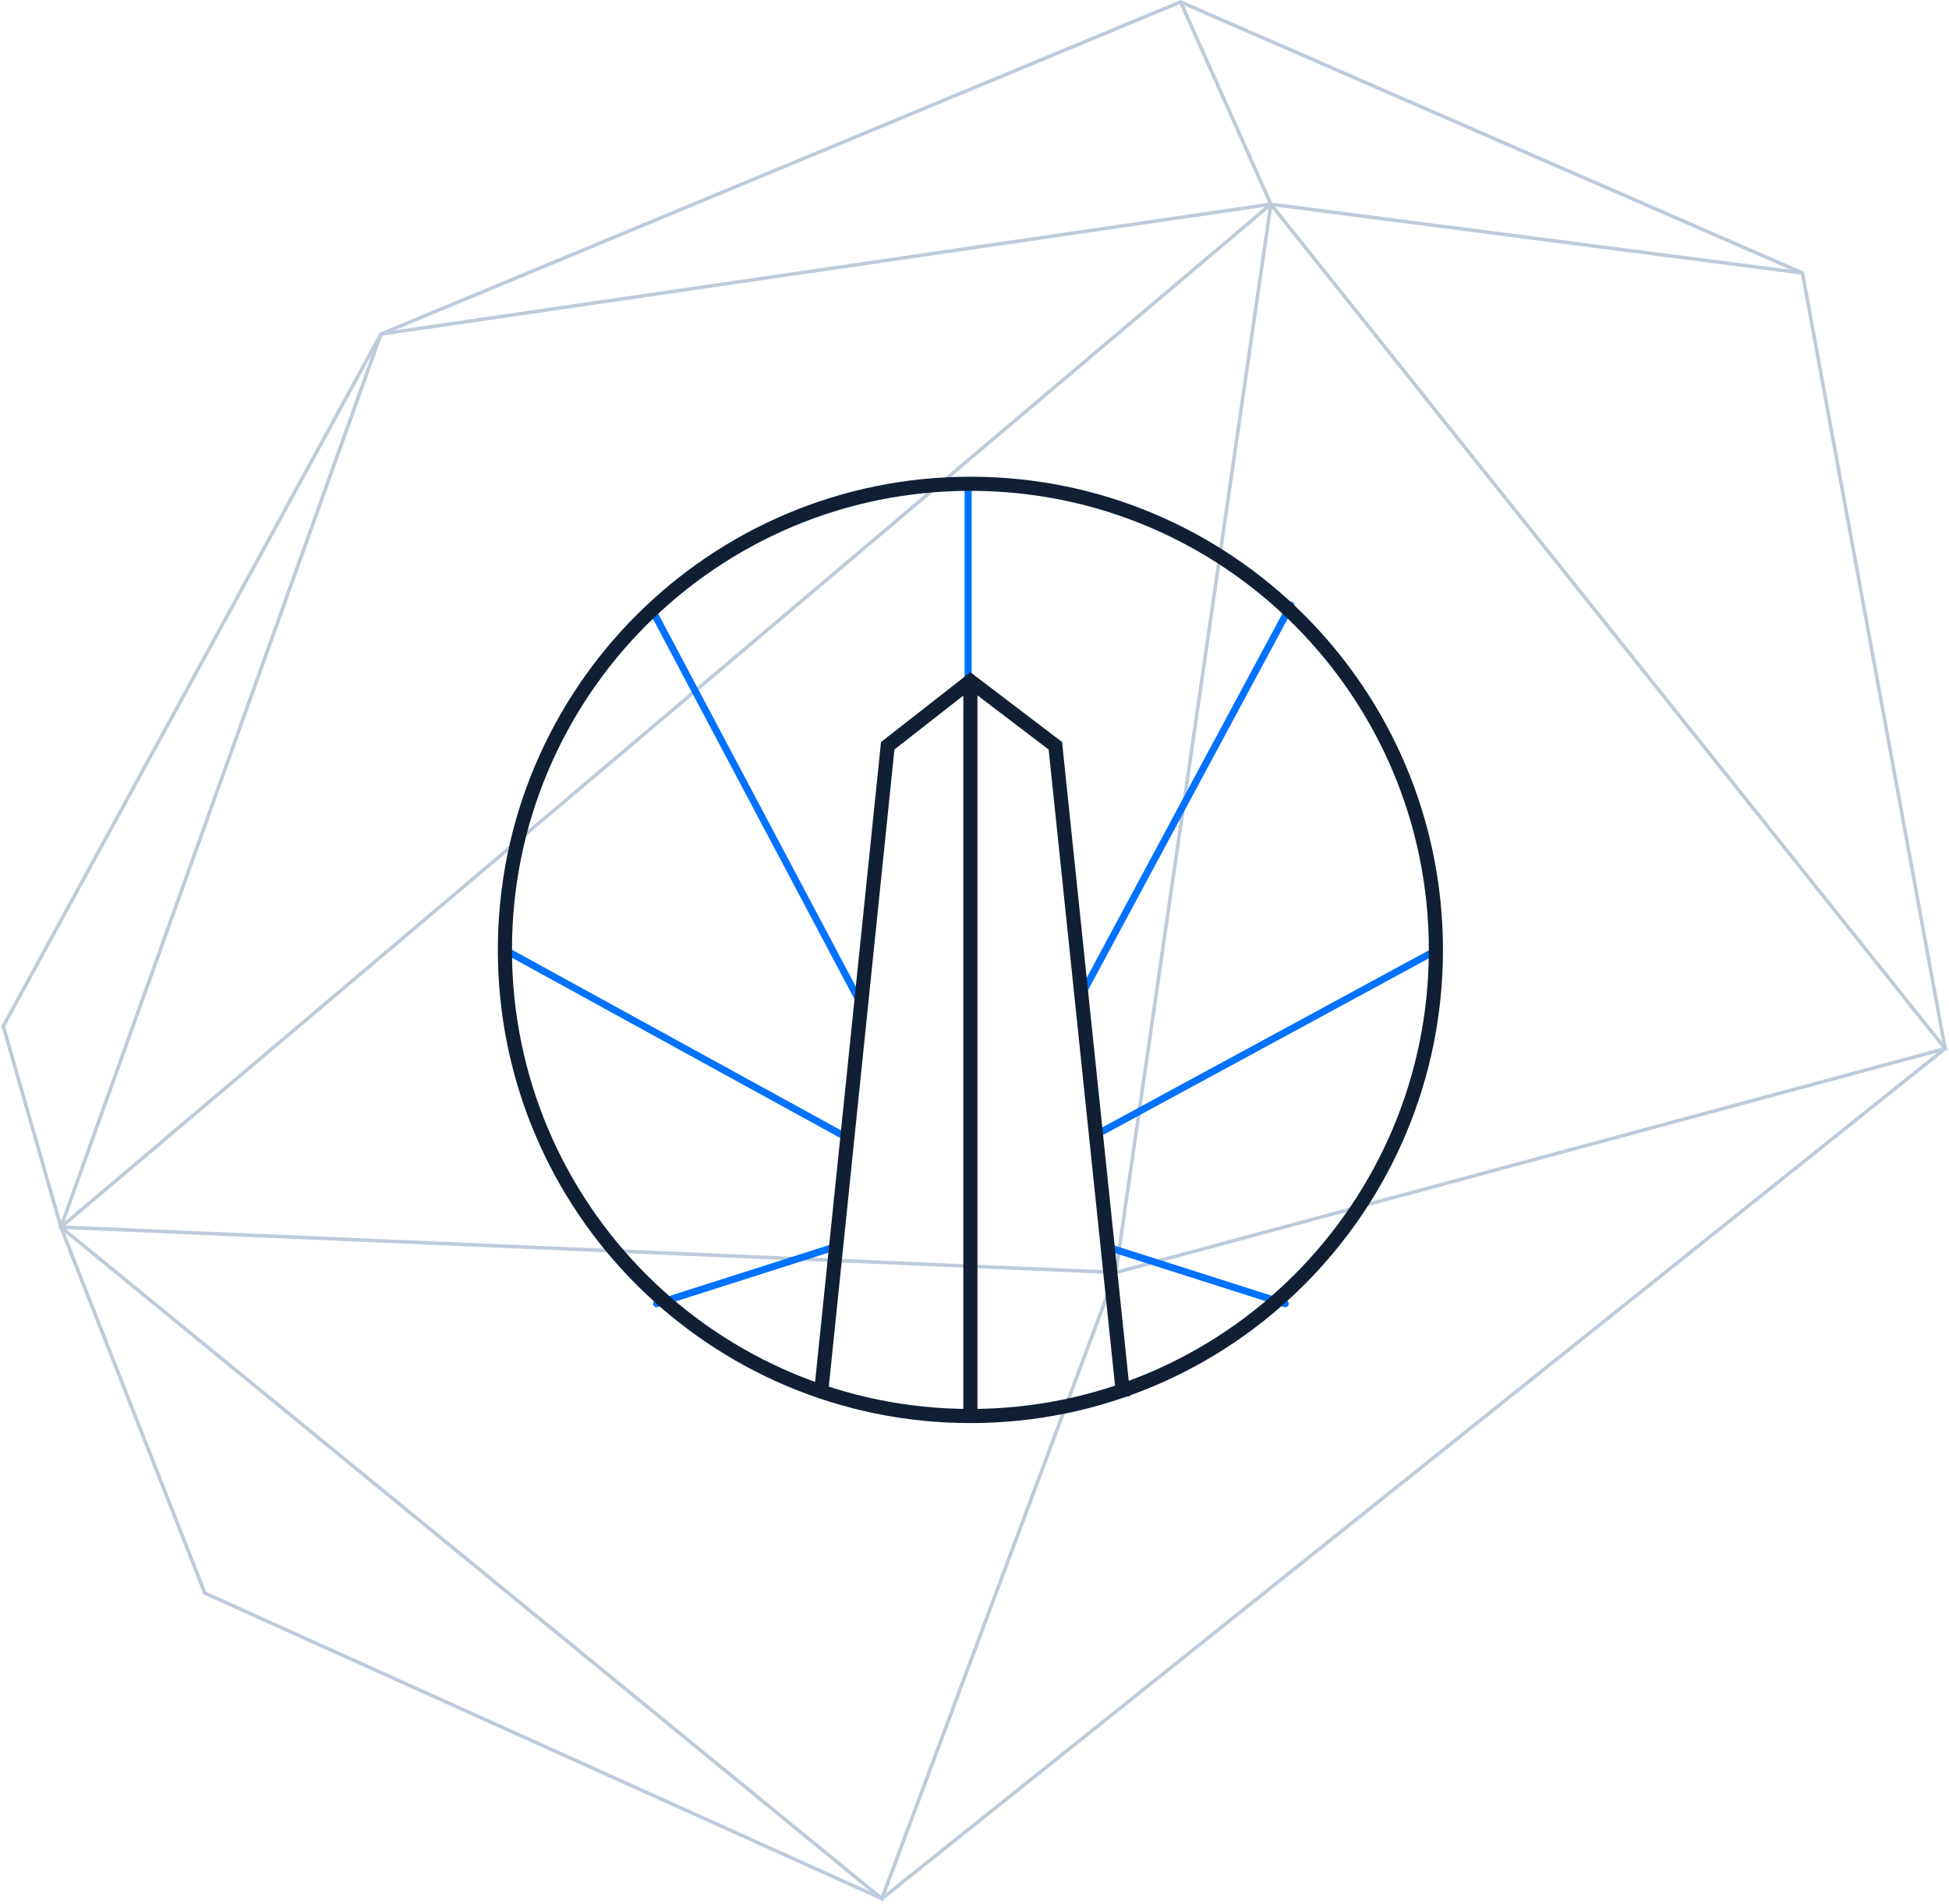
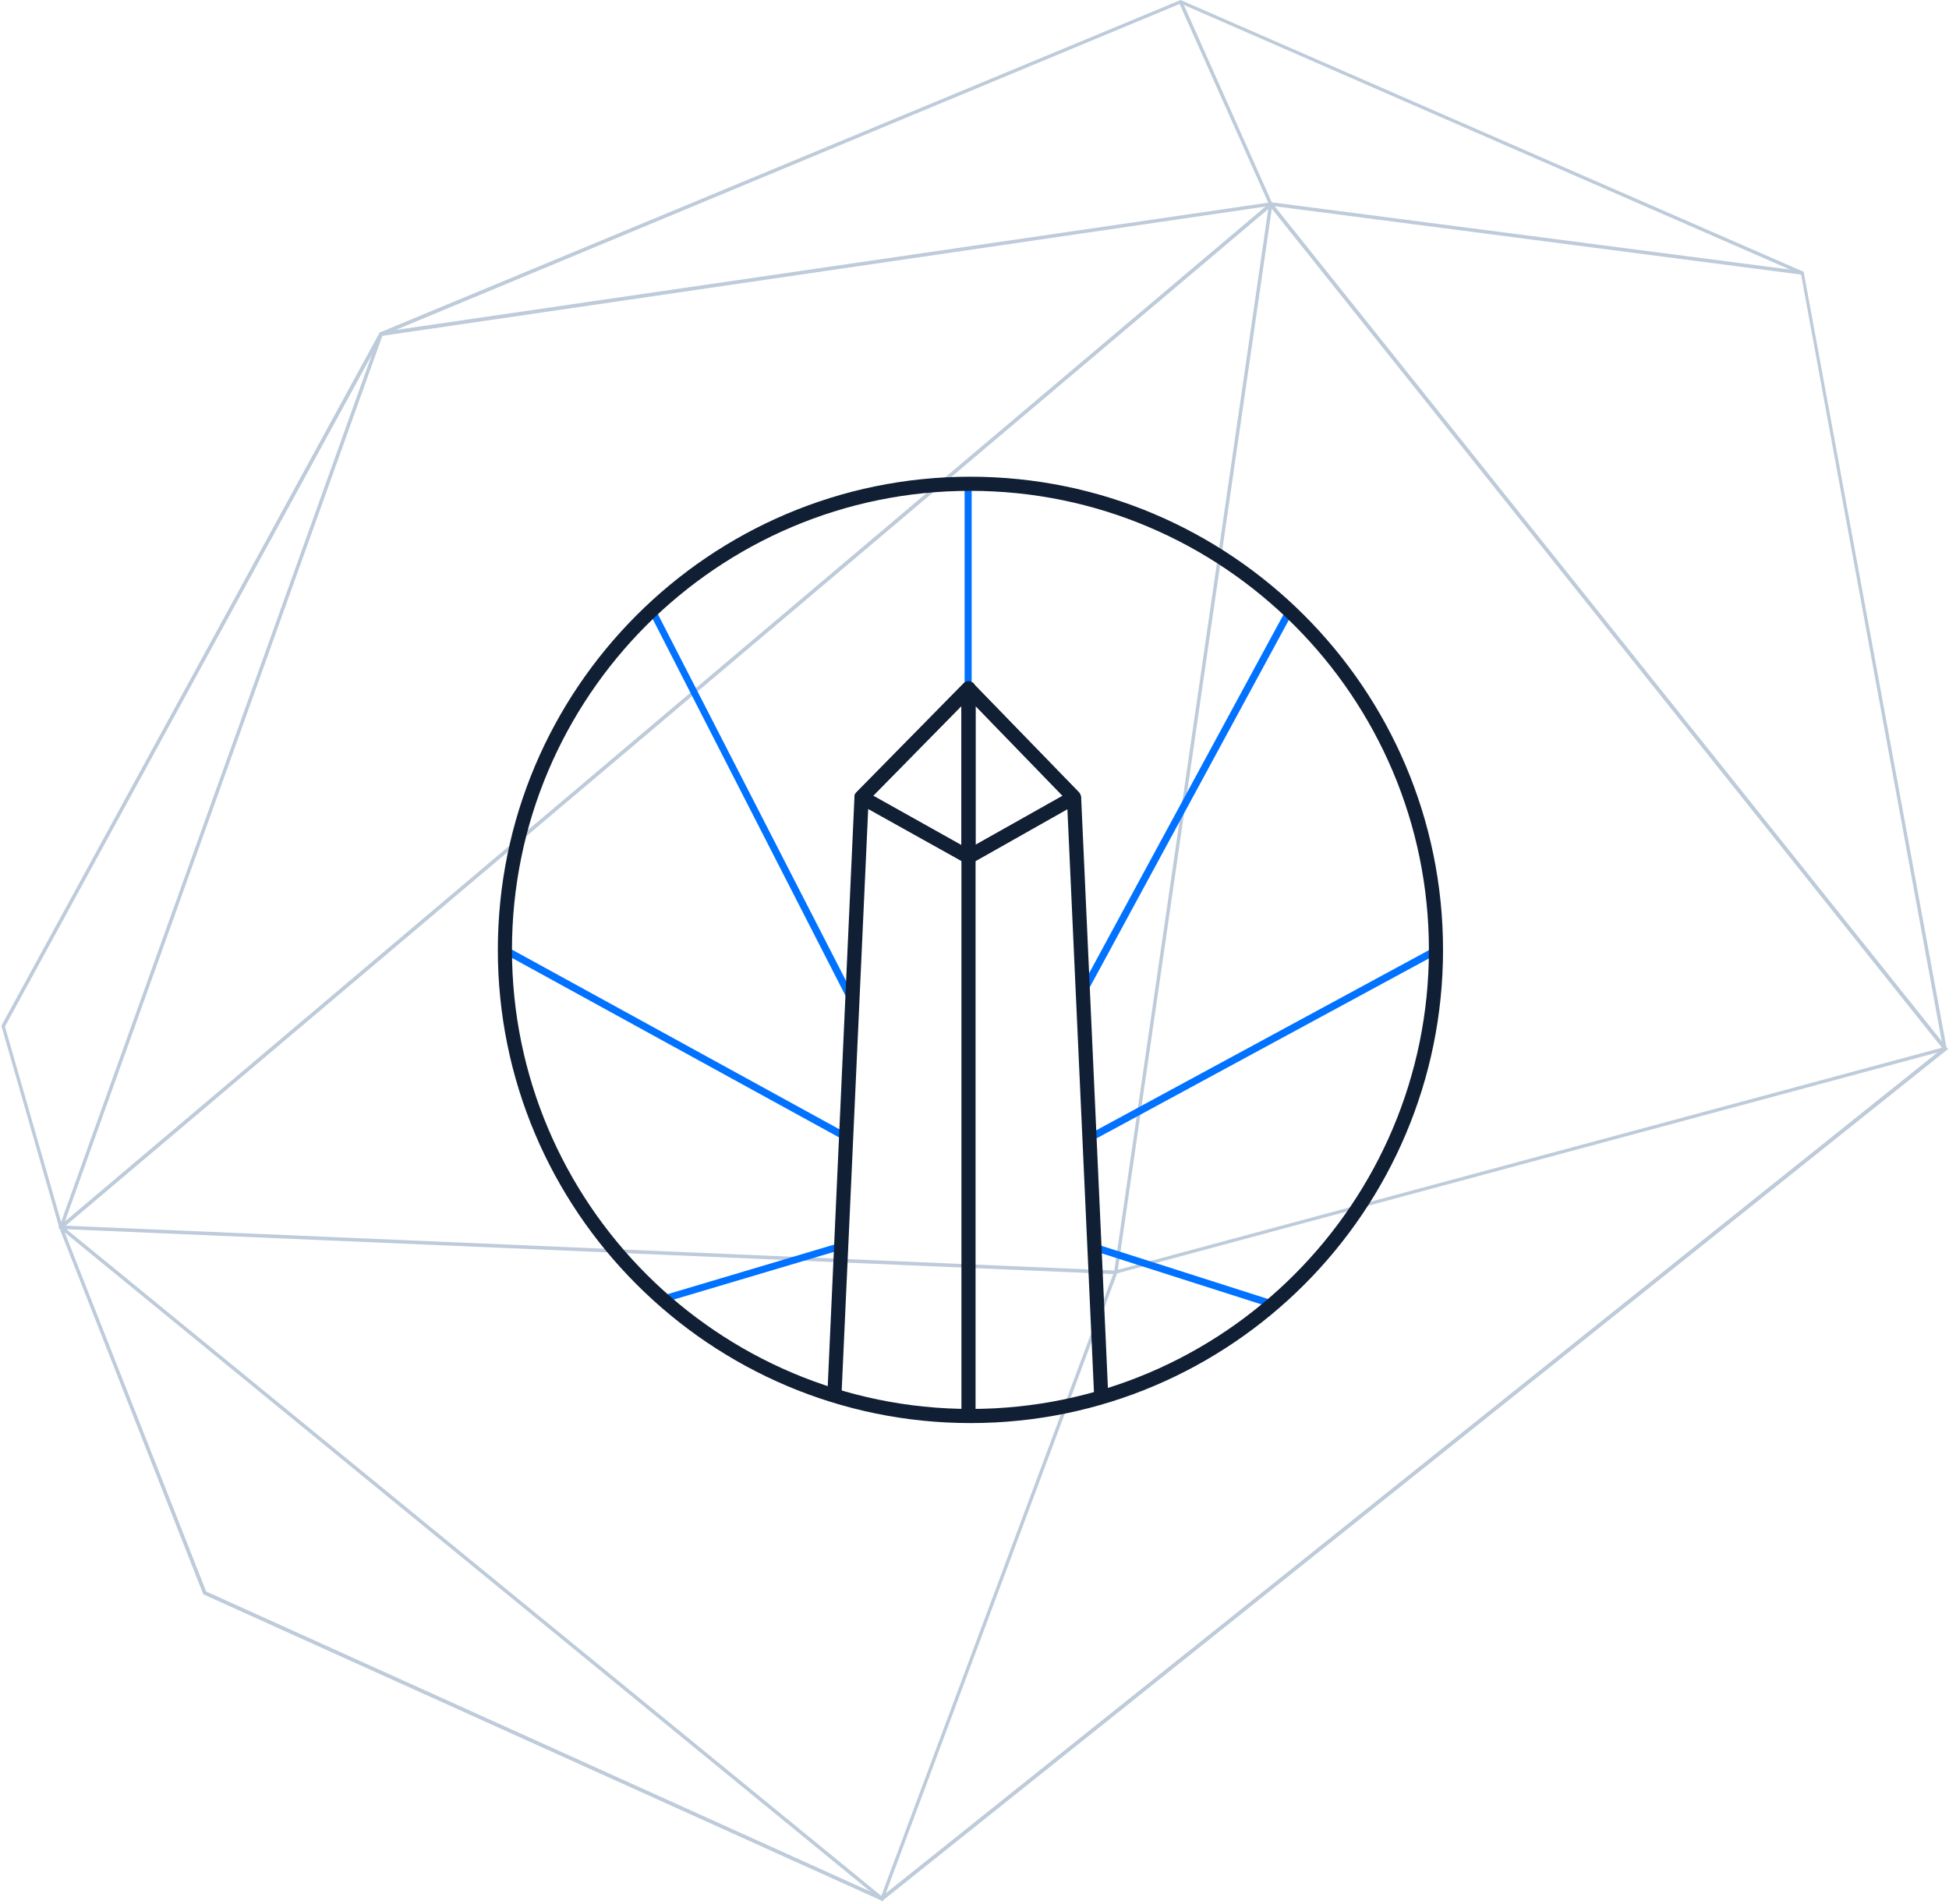
- <svg xmlns="http://www.w3.org/2000/svg" width="552" height="539" viewBox="0 0 552 539" fill="none">
-   <path d="M18.076 179.532L186.784 1.498L378.905 0L505.091 184.24L327.776 526.613L117.407 525.543L38.045 447.439L0 402.075L18.076 179.532Z" transform="matrix(0.913573 0.406675 -0.406396 0.913697 164.332 -76.7852)" stroke="#BDCBDA" stroke-miterlimit="10" />
-   <path d="M360.829 0L215.361 43.439L0 179.532L19.97 447.439L298.166 337.666L487.015 184.24L215.361 43.439L19.97 447.439L309.7 526.613L298.166 337.666L215.361 43.439L168.708 1.498" transform="matrix(0.913573 0.406675 -0.406396 0.913697 180.845 -69.4336)" stroke="#BDCBDA" stroke-miterlimit="10" />
-   <path d="M0 54.277V-3.0629e-07" transform="translate(274.198 137.32)" stroke="#0072FF" stroke-width="2" stroke-miterlimit="10" stroke-linecap="round" stroke-linejoin="round" />
-   <path d="M-4.89468e-06 109.839L59.023 -6.12579e-07" transform="translate(306.597 171.363)" stroke="#0072FF" stroke-width="2" stroke-miterlimit="10" stroke-linecap="round" stroke-linejoin="round" />
-   <path d="M-6.11835e-07 6.12579e-07L58.382 110.161" transform="translate(185.022 173.295)" stroke="#0072FF" stroke-width="2" stroke-miterlimit="10" stroke-linecap="round" stroke-linejoin="round" />
-   <path d="M-2.44734e-06 52.35L96.554 -4.90063e-06" transform="translate(310.446 268.998)" stroke="#0072FF" stroke-width="2" stroke-miterlimit="10" stroke-linecap="round" stroke-linejoin="round" />
-   <path d="M-3.05918e-07 -4.90063e-06L96.554 52.993" transform="translate(143 268.998)" stroke="#0072FF" stroke-width="2" stroke-miterlimit="10" stroke-linecap="round" stroke-linejoin="round" />
-   <path d="M-2.44734e-06 9.80127e-06L50.362 16.058" transform="translate(313.654 353.146)" stroke="#0072FF" stroke-width="2" stroke-miterlimit="10" stroke-linecap="round" stroke-linejoin="round" />
-   <path d="M0 16.058L50.362 9.80127e-06" transform="translate(185.984 353.146)" stroke="#0072FF" stroke-width="2" stroke-miterlimit="10" stroke-linecap="round" stroke-linejoin="round" />
-   <path d="M0 202.015L18.926 18.307L42.343 -1.22516e-06L66.401 18.307L85.648 202.657" transform="translate(232.497 192.885)" stroke="#101F34" stroke-width="4" stroke-miterlimit="10" />
-   <path d="M7.62939e-07 -1.22516e-06V207.474" transform="translate(274.84 192.885)" stroke="#101F34" stroke-width="4" stroke-miterlimit="10" />
-   <path d="M263.679 132C263.679 204.902 204.653 264 131.84 264C59.027 264 -3.05918e-07 204.902 -3.05918e-07 132C-3.05918e-07 59.098 59.027 0 131.84 0C204.653 0 263.679 59.098 263.679 132Z" transform="translate(143 137)" stroke="#101F34" stroke-width="4" stroke-miterlimit="10" />
+ <svg xmlns="http://www.w3.org/2000/svg" version="1.1" id="Слой_1" x="0px" y="0px" viewBox="0 0 552 539" style="enable-background:new 0 0 552 539;" xml:space="preserve">
+   <style type="text/css">
+ 	.st0{fill:#BDCBDA;}
+ 	.st1{fill:#0072FF;}
+ 	.st2{fill:#101F34;}
+ </style>
+   <path class="st0" d="M249.9,538.3l-0.3-0.1l-192-86.7l-0.1-0.2L16.8,347.7L0.4,290.5l0.1-0.2L107.5,94.2l0.2-0.1L334.4,0l0.2,0.1  l176.3,76.9l0,0.3l40.5,220l-0.2,0.2L249.9,538.3z M58.4,450.7l191.3,86.4l300.6-240.3L510.1,77.7L334.4,1L108.3,95L1.4,290.7  l16.3,56.7L58.4,450.7z" />
+   <path class="st0" d="M250,538.5l-0.5-0.4L17.1,348l-0.5,0l0.1-0.3l-0.2-0.2l0.4-0.3l90.7-253.1l251.6-36.7L333.9,0.7l0.9-0.4  l25.4,57l150.3,19.5l-0.1,1L361,58.4l190.8,238.8l-0.7,0.2l-234.7,63.2L250,538.5z M18.8,348.1l230.8,188.8l65.7-176.1L18.8,348.1z   M18.6,347.1l297,12.7l43.6-300.6L18.6,347.1z M360.2,59.1l-43.6,300.5L550,296.7L360.2,59.1z M108.3,95.1L18.4,345.9l340-287.4  L108.3,95.1z" />
+   <path class="st1" d="M274.2,197.3c-0.6,0-1-0.4-1-1v-59c0-0.6,0.4-1,1-1s1,0.4,1,1v59C275.2,196.8,274.8,197.3,274.2,197.3z" />
+   <path class="st1" d="M306.6,282.2c-0.2,0-0.3,0-0.5-0.1c-0.5-0.3-0.7-0.9-0.4-1.4l58.7-108.3c0.3-0.5,0.9-0.7,1.4-0.4  c0.5,0.3,0.7,0.9,0.4,1.4l-58.7,108.3C307.3,282,307,282.2,306.6,282.2z" />
+   <path class="st1" d="M241.4,284.5c-0.4,0-0.7-0.2-0.9-0.5l-56.4-110.2c-0.3-0.5-0.1-1.1,0.4-1.3c0.5-0.3,1.1-0.1,1.3,0.4L242.3,283  c0.3,0.5,0.1,1.1-0.4,1.3C241.7,284.5,241.6,284.5,241.4,284.5z" />
+   <path class="st1" d="M310.4,322.3c-0.4,0-0.7-0.2-0.9-0.5c-0.3-0.5-0.1-1.1,0.4-1.4l96.6-52.3c0.5-0.3,1.1-0.1,1.4,0.4  c0.3,0.5,0.1,1.1-0.4,1.4l-96.6,52.3C310.7,322.3,310.6,322.3,310.4,322.3z" />
+   <path class="st1" d="M239.6,323c-0.2,0-0.3,0-0.5-0.1l-96.6-53c-0.5-0.3-0.7-0.9-0.4-1.4s0.9-0.7,1.4-0.4l96.6,53  c0.5,0.3,0.7,0.9,0.4,1.4C240.3,322.8,240,323,239.6,323z" />
+   <path class="st1" d="M360.1,370.2c-0.1,0-0.2,0-0.3,0l-50.4-16.1c-0.5-0.2-0.8-0.7-0.6-1.3c0.2-0.5,0.7-0.8,1.3-0.6l50.4,16.1  c0.5,0.2,0.8,0.7,0.6,1.3C360.9,369.9,360.5,370.2,360.1,370.2z" />
+   <path class="st1" d="M188,368.8c-0.4,0-0.8-0.3-1-0.7c-0.2-0.5,0.1-1.1,0.7-1.2l49.4-14.7c0.5-0.2,1.1,0.1,1.2,0.7  c0.2,0.5-0.1,1.1-0.7,1.2l-49.4,14.7C188.2,368.8,188.1,368.8,188,368.8z" />
+   <path class="st2" d="M274.9,403C201.1,403,141,342.9,141,269s60-134,133.8-134c73.8,0,133.9,60.1,133.9,134S348.7,403,274.9,403z   M274.8,139C203.2,139,145,197.3,145,269c0,71.7,58.3,130,129.9,130c71.6,0,129.8-58.3,129.8-130C404.7,197.3,346.4,139,274.8,139z" />
+   <path class="st2" d="M309.9,395.7l-7.7-169l-27.9-28.8L246,226.7l-7.7,169l-4-0.2l7.7-169.8c0-0.5,0.2-1,0.6-1.3l30.3-30.8  c0.4-0.4,0.9-0.6,1.4-0.6c0,0,0,0,0,0c0.5,0,1.1,0.2,1.4,0.6l29.9,30.8c0.3,0.4,0.5,0.8,0.6,1.3l7.7,169.8L309.9,395.7z" />
+   <path class="st2" d="M274.3,244.7c-0.3,0-0.7-0.1-1-0.3L243,227.5c-0.5-0.3-0.9-0.8-1-1.5c-0.1-0.6,0.1-1.2,0.6-1.7l30.3-30.8  c0.6-0.6,1.4-0.8,2.2-0.4c0.8,0.3,1.2,1,1.2,1.9v47.7c0,0.7-0.4,1.4-1,1.7C275,244.6,274.6,244.7,274.3,244.7z M247.3,225.3l25,14  v-39.4L247.3,225.3z" />
+   <path class="st2" d="M274.3,244.7c-0.3,0-0.7-0.1-1-0.3c-0.6-0.4-1-1-1-1.7V195c0-0.8,0.5-1.5,1.2-1.9c0.8-0.3,1.6-0.1,2.2,0.5  l29.9,30.8c0.4,0.4,0.6,1.1,0.5,1.7c-0.1,0.6-0.5,1.2-1,1.5l-29.9,16.9C275,244.6,274.6,244.7,274.3,244.7z M276.3,199.9v39.3  l24.7-13.9L276.3,199.9z" />
+   <rect x="272.3" y="242.7" class="st2" width="4" height="158.3" />
</svg>
